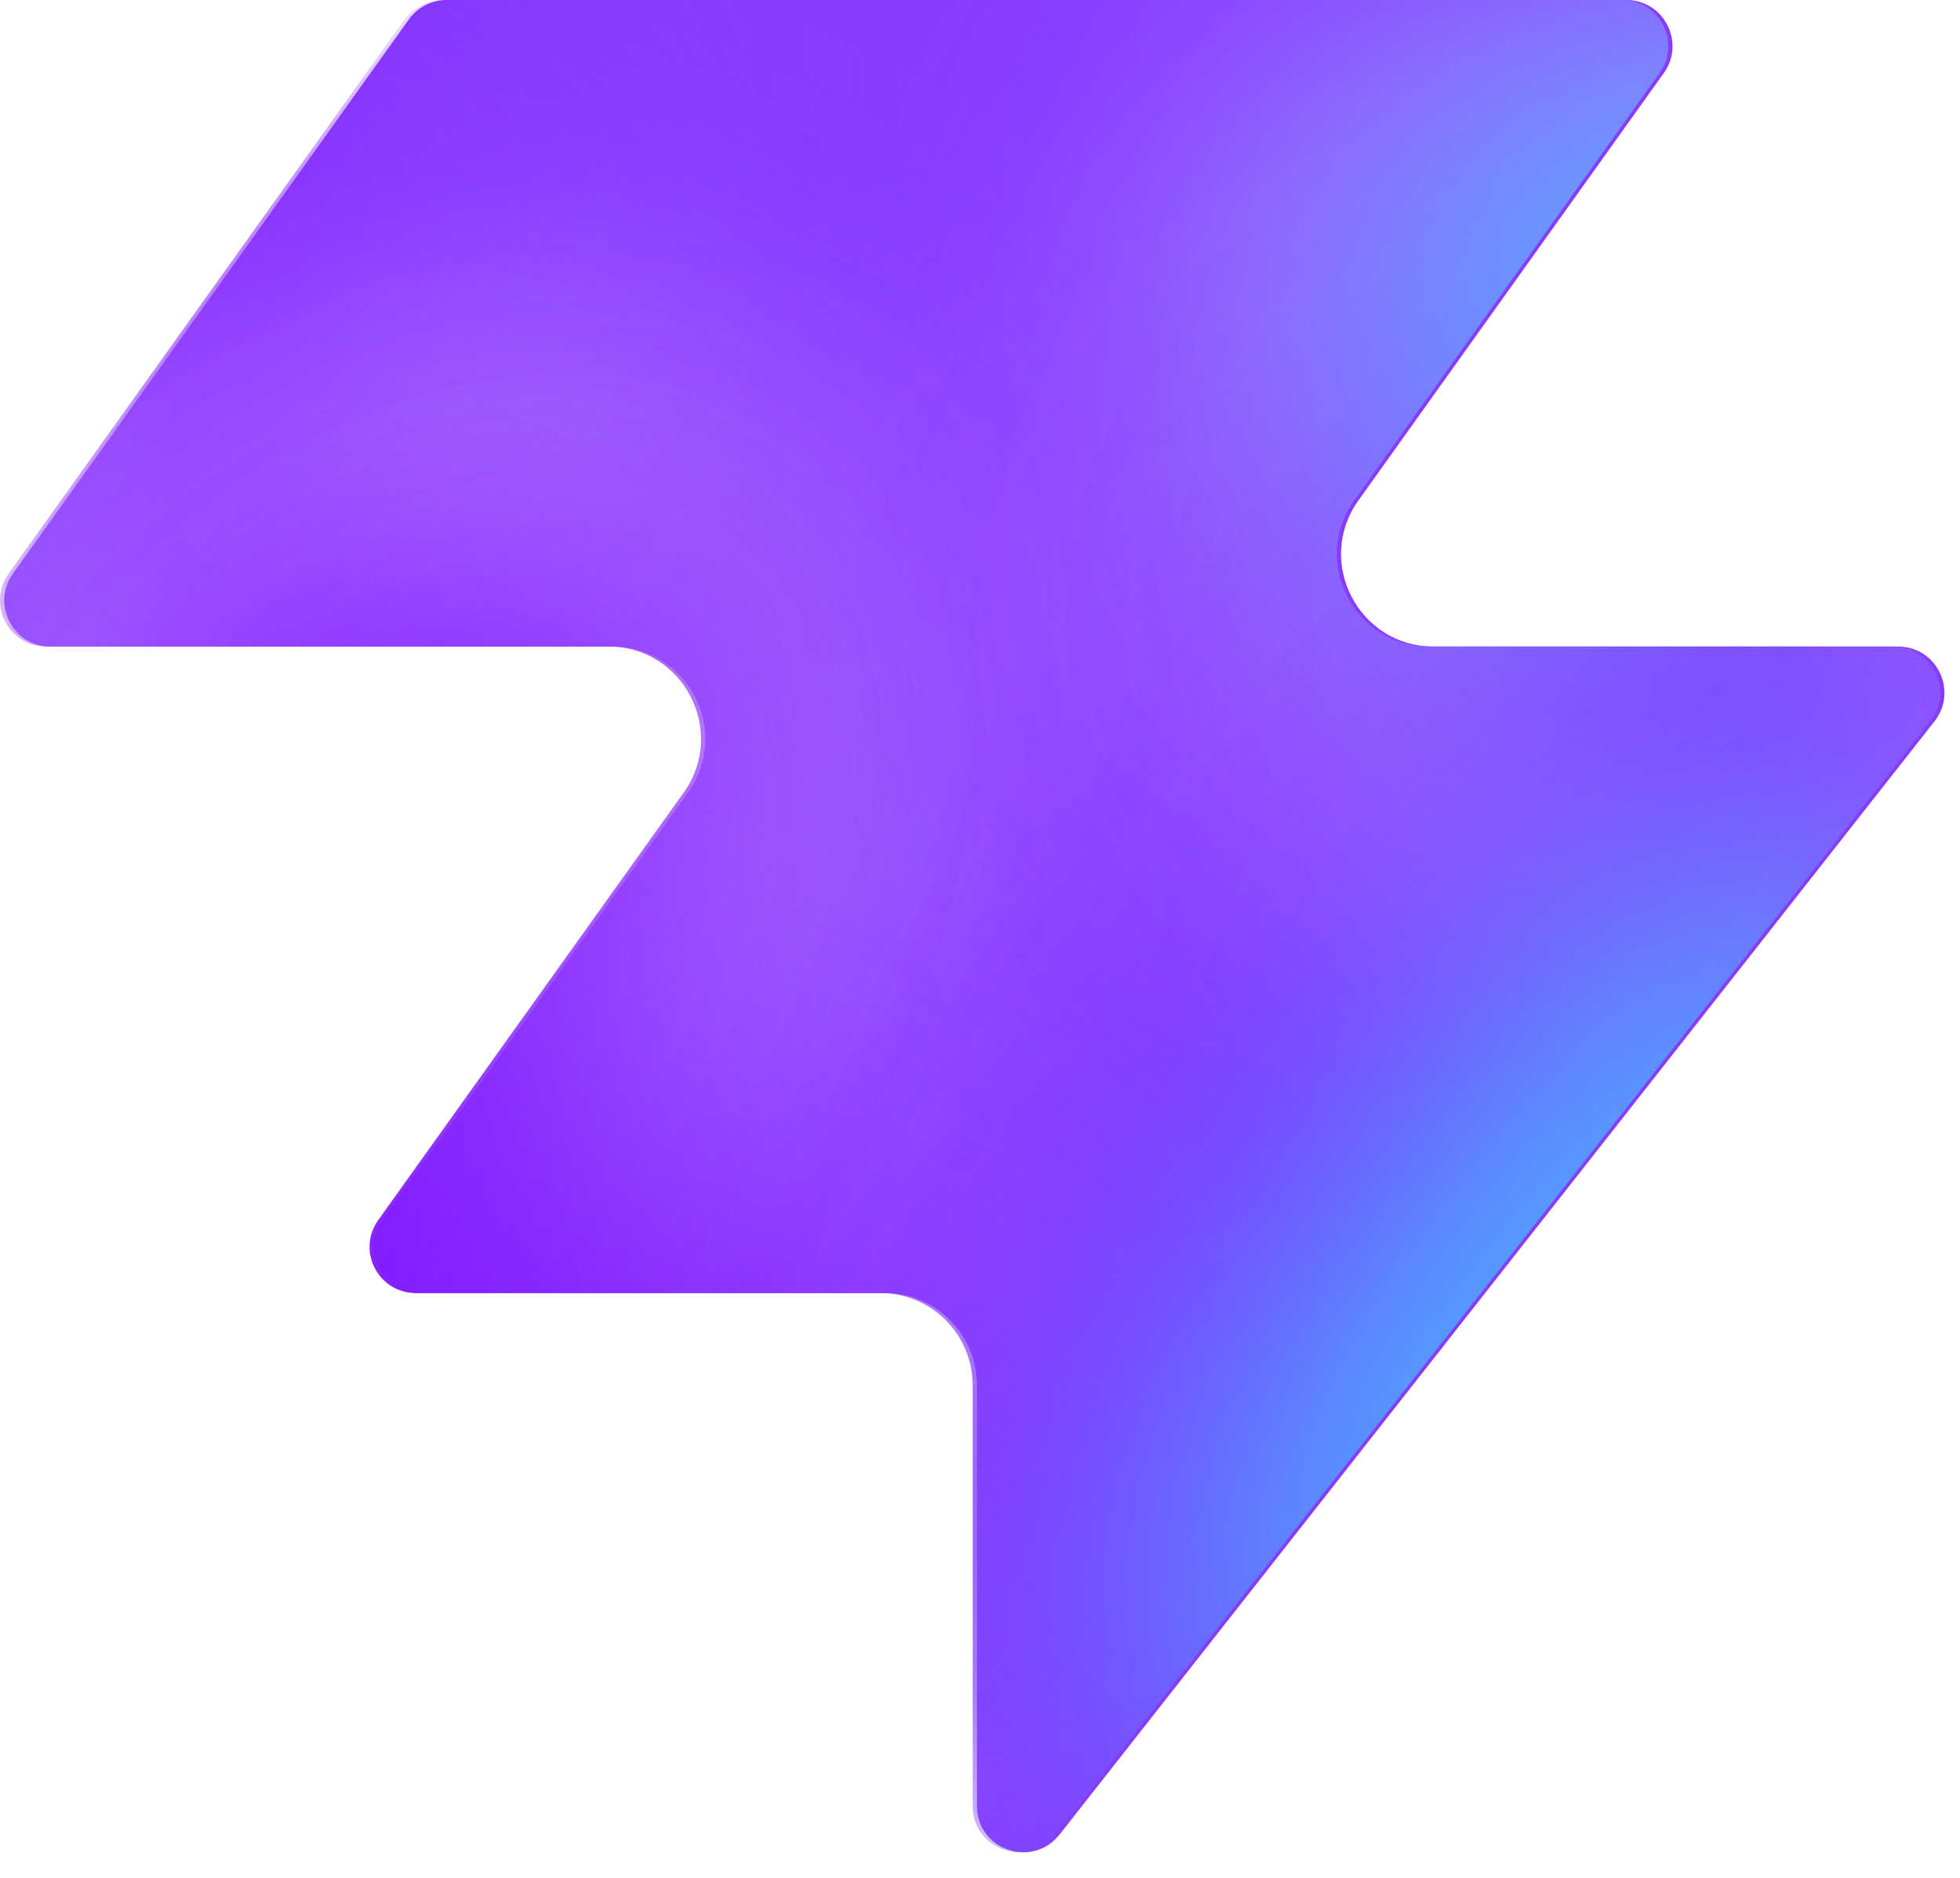
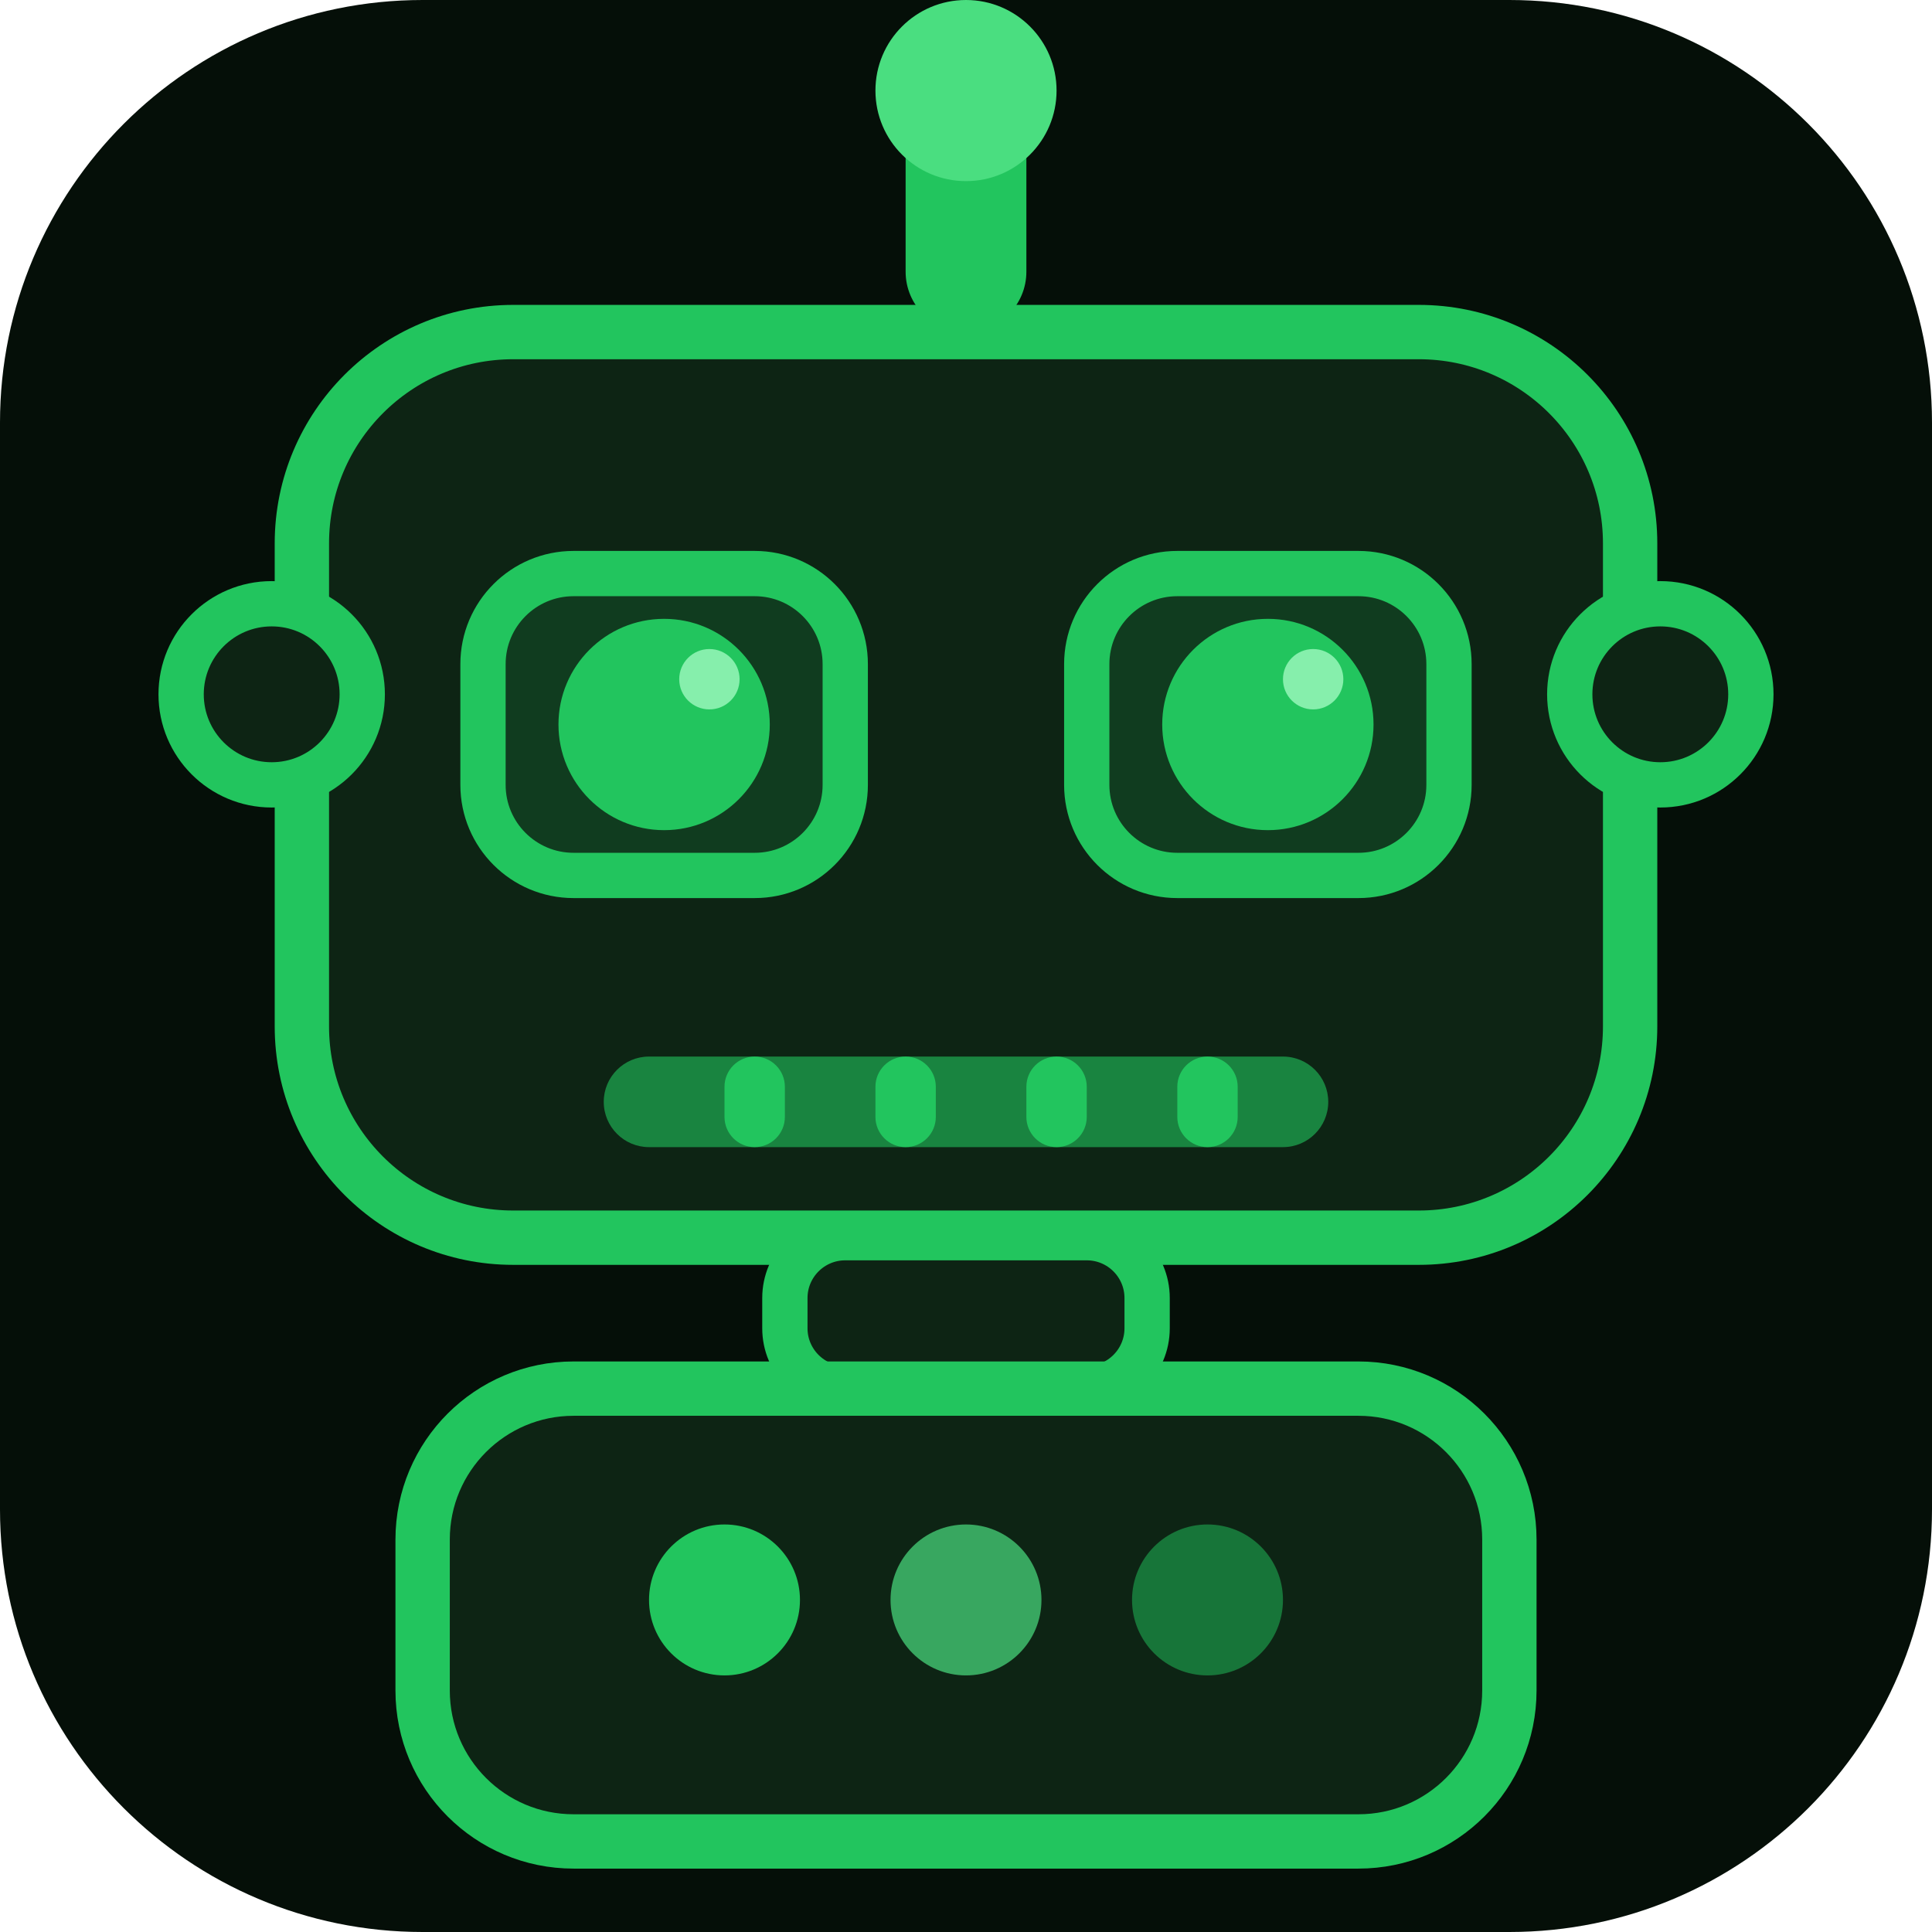
- <svg xmlns="http://www.w3.org/2000/svg" width="48" height="46" fill="none" viewBox="0 0 48 46">
-   <path fill="#863bff" d="M25.946 44.938c-.664.845-2.021.375-2.021-.698V33.937a2.26 2.26 0 0 0-2.262-2.262H10.287c-.92 0-1.456-1.04-.92-1.788l7.48-10.471c1.07-1.497 0-3.578-1.842-3.578H1.237c-.92 0-1.456-1.04-.92-1.788L10.013.474c.214-.297.556-.474.92-.474h28.894c.92 0 1.456 1.04.92 1.788l-7.48 10.471c-1.07 1.498 0 3.579 1.842 3.579h11.377c.943 0 1.473 1.088.89 1.83L25.947 44.94z" style="fill:#863bff;fill:color(display-p3 .525 .23 1);fill-opacity:1" />
-   <mask id="a" width="48" height="46" x="0" y="0" maskUnits="userSpaceOnUse" style="mask-type:alpha">
-     <path fill="#000" d="M25.842 44.938c-.664.844-2.021.375-2.021-.698V33.937a2.26 2.26 0 0 0-2.262-2.262H10.183c-.92 0-1.456-1.04-.92-1.788l7.48-10.471c1.07-1.498 0-3.579-1.842-3.579H1.133c-.92 0-1.456-1.04-.92-1.787L9.91.473c.214-.297.556-.474.92-.474h28.894c.92 0 1.456 1.04.92 1.788l-7.48 10.471c-1.07 1.498 0 3.578 1.842 3.578h11.377c.943 0 1.473 1.088.89 1.832L25.843 44.94z" style="fill:#000;fill-opacity:1" />
-   </mask>
-   <g mask="url(#a)">
-     <g filter="url(#b)">
-       <ellipse cx="5.508" cy="14.704" fill="#ede6ff" rx="5.508" ry="14.704" style="fill:#ede6ff;fill:color(display-p3 .927 .903 1);fill-opacity:1" transform="matrix(.00324 1 1 -.00324 -4.47 31.516)" />
-     </g>
-     <g filter="url(#c)">
-       <ellipse cx="10.399" cy="29.851" fill="#ede6ff" rx="10.399" ry="29.851" style="fill:#ede6ff;fill:color(display-p3 .927 .903 1);fill-opacity:1" transform="matrix(.00324 1 1 -.00324 -39.328 7.883)" />
-     </g>
-     <g filter="url(#d)">
-       <ellipse cx="5.508" cy="30.487" fill="#7e14ff" rx="5.508" ry="30.487" style="fill:#7e14ff;fill:color(display-p3 .492 .077 1);fill-opacity:1" transform="rotate(89.814 -25.913 -14.639)scale(1 -1)" />
-     </g>
-     <g filter="url(#e)">
-       <ellipse cx="5.508" cy="30.599" fill="#7e14ff" rx="5.508" ry="30.599" style="fill:#7e14ff;fill:color(display-p3 .492 .077 1);fill-opacity:1" transform="rotate(89.814 -32.644 -3.334)scale(1 -1)" />
-     </g>
-     <g filter="url(#f)">
-       <ellipse cx="5.508" cy="30.599" fill="#7e14ff" rx="5.508" ry="30.599" style="fill:#7e14ff;fill:color(display-p3 .492 .077 1);fill-opacity:1" transform="matrix(.00324 1 1 -.00324 -34.34 30.47)" />
-     </g>
-     <g filter="url(#g)">
-       <ellipse cx="14.072" cy="22.078" fill="#ede6ff" rx="14.072" ry="22.078" style="fill:#ede6ff;fill:color(display-p3 .927 .903 1);fill-opacity:1" transform="rotate(93.35 24.506 48.493)scale(-1 1)" />
-     </g>
-     <g filter="url(#h)">
-       <ellipse cx="3.47" cy="21.501" fill="#7e14ff" rx="3.47" ry="21.501" style="fill:#7e14ff;fill:color(display-p3 .492 .077 1);fill-opacity:1" transform="rotate(89.009 28.708 47.59)scale(-1 1)" />
-     </g>
-     <g filter="url(#i)">
-       <ellipse cx="3.47" cy="21.501" fill="#7e14ff" rx="3.47" ry="21.501" style="fill:#7e14ff;fill:color(display-p3 .492 .077 1);fill-opacity:1" transform="rotate(89.009 28.708 47.59)scale(-1 1)" />
-     </g>
-     <g filter="url(#j)">
-       <ellipse cx=".387" cy="8.972" fill="#7e14ff" rx="4.407" ry="29.108" style="fill:#7e14ff;fill:color(display-p3 .492 .077 1);fill-opacity:1" transform="rotate(39.51 .387 8.972)" />
-     </g>
-     <g filter="url(#k)">
-       <ellipse cx="47.523" cy="-6.092" fill="#7e14ff" rx="4.407" ry="29.108" style="fill:#7e14ff;fill:color(display-p3 .492 .077 1);fill-opacity:1" transform="rotate(37.892 47.523 -6.092)" />
-     </g>
-     <g filter="url(#l)">
-       <ellipse cx="41.412" cy="6.333" fill="#47bfff" rx="5.971" ry="9.665" style="fill:#47bfff;fill:color(display-p3 .28 .748 1);fill-opacity:1" transform="rotate(37.892 41.412 6.333)" />
-     </g>
-     <g filter="url(#m)">
-       <ellipse cx="-1.879" cy="38.332" fill="#7e14ff" rx="4.407" ry="29.108" style="fill:#7e14ff;fill:color(display-p3 .492 .077 1);fill-opacity:1" transform="rotate(37.892 -1.88 38.332)" />
-     </g>
-     <g filter="url(#n)">
-       <ellipse cx="-1.879" cy="38.332" fill="#7e14ff" rx="4.407" ry="29.108" style="fill:#7e14ff;fill:color(display-p3 .492 .077 1);fill-opacity:1" transform="rotate(37.892 -1.88 38.332)" />
-     </g>
-     <g filter="url(#o)">
-       <ellipse cx="35.651" cy="29.907" fill="#7e14ff" rx="4.407" ry="29.108" style="fill:#7e14ff;fill:color(display-p3 .492 .077 1);fill-opacity:1" transform="rotate(37.892 35.651 29.907)" />
-     </g>
-     <g filter="url(#p)">
-       <ellipse cx="38.418" cy="32.4" fill="#47bfff" rx="5.971" ry="15.297" style="fill:#47bfff;fill:color(display-p3 .28 .748 1);fill-opacity:1" transform="rotate(37.892 38.418 32.4)" />
-     </g>
-   </g>
-   <defs>
-     <filter id="b" width="60.045" height="41.654" x="-19.77" y="16.149" color-interpolation-filters="sRGB" filterUnits="userSpaceOnUse">
-       <feFlood flood-opacity="0" result="BackgroundImageFix" />
-       <feBlend in="SourceGraphic" in2="BackgroundImageFix" result="shape" />
-       <feGaussianBlur result="effect1_foregroundBlur_2002_17158" stdDeviation="7.659" />
-     </filter>
-     <filter id="c" width="90.34" height="51.437" x="-54.613" y="-7.533" color-interpolation-filters="sRGB" filterUnits="userSpaceOnUse">
-       <feFlood flood-opacity="0" result="BackgroundImageFix" />
-       <feBlend in="SourceGraphic" in2="BackgroundImageFix" result="shape" />
-       <feGaussianBlur result="effect1_foregroundBlur_2002_17158" stdDeviation="7.659" />
-     </filter>
-     <filter id="d" width="79.355" height="29.4" x="-49.64" y="2.03" color-interpolation-filters="sRGB" filterUnits="userSpaceOnUse">
-       <feFlood flood-opacity="0" result="BackgroundImageFix" />
-       <feBlend in="SourceGraphic" in2="BackgroundImageFix" result="shape" />
-       <feGaussianBlur result="effect1_foregroundBlur_2002_17158" stdDeviation="4.596" />
-     </filter>
-     <filter id="e" width="79.579" height="29.4" x="-45.045" y="20.029" color-interpolation-filters="sRGB" filterUnits="userSpaceOnUse">
-       <feFlood flood-opacity="0" result="BackgroundImageFix" />
-       <feBlend in="SourceGraphic" in2="BackgroundImageFix" result="shape" />
-       <feGaussianBlur result="effect1_foregroundBlur_2002_17158" stdDeviation="4.596" />
-     </filter>
-     <filter id="f" width="79.579" height="29.4" x="-43.513" y="21.178" color-interpolation-filters="sRGB" filterUnits="userSpaceOnUse">
-       <feFlood flood-opacity="0" result="BackgroundImageFix" />
-       <feBlend in="SourceGraphic" in2="BackgroundImageFix" result="shape" />
-       <feGaussianBlur result="effect1_foregroundBlur_2002_17158" stdDeviation="4.596" />
-     </filter>
-     <filter id="g" width="74.749" height="58.852" x="15.756" y="-17.901" color-interpolation-filters="sRGB" filterUnits="userSpaceOnUse">
-       <feFlood flood-opacity="0" result="BackgroundImageFix" />
-       <feBlend in="SourceGraphic" in2="BackgroundImageFix" result="shape" />
-       <feGaussianBlur result="effect1_foregroundBlur_2002_17158" stdDeviation="7.659" />
-     </filter>
-     <filter id="h" width="61.377" height="25.362" x="23.548" y="2.284" color-interpolation-filters="sRGB" filterUnits="userSpaceOnUse">
-       <feFlood flood-opacity="0" result="BackgroundImageFix" />
-       <feBlend in="SourceGraphic" in2="BackgroundImageFix" result="shape" />
-       <feGaussianBlur result="effect1_foregroundBlur_2002_17158" stdDeviation="4.596" />
-     </filter>
-     <filter id="i" width="61.377" height="25.362" x="23.548" y="2.284" color-interpolation-filters="sRGB" filterUnits="userSpaceOnUse">
-       <feFlood flood-opacity="0" result="BackgroundImageFix" />
-       <feBlend in="SourceGraphic" in2="BackgroundImageFix" result="shape" />
-       <feGaussianBlur result="effect1_foregroundBlur_2002_17158" stdDeviation="4.596" />
-     </filter>
-     <filter id="j" width="56.045" height="63.649" x="-27.636" y="-22.853" color-interpolation-filters="sRGB" filterUnits="userSpaceOnUse">
-       <feFlood flood-opacity="0" result="BackgroundImageFix" />
-       <feBlend in="SourceGraphic" in2="BackgroundImageFix" result="shape" />
-       <feGaussianBlur result="effect1_foregroundBlur_2002_17158" stdDeviation="4.596" />
-     </filter>
-     <filter id="k" width="54.814" height="64.646" x="20.116" y="-38.415" color-interpolation-filters="sRGB" filterUnits="userSpaceOnUse">
-       <feFlood flood-opacity="0" result="BackgroundImageFix" />
-       <feBlend in="SourceGraphic" in2="BackgroundImageFix" result="shape" />
-       <feGaussianBlur result="effect1_foregroundBlur_2002_17158" stdDeviation="4.596" />
-     </filter>
-     <filter id="l" width="33.541" height="35.313" x="24.641" y="-11.323" color-interpolation-filters="sRGB" filterUnits="userSpaceOnUse">
-       <feFlood flood-opacity="0" result="BackgroundImageFix" />
-       <feBlend in="SourceGraphic" in2="BackgroundImageFix" result="shape" />
-       <feGaussianBlur result="effect1_foregroundBlur_2002_17158" stdDeviation="4.596" />
-     </filter>
-     <filter id="m" width="54.814" height="64.646" x="-29.286" y="6.009" color-interpolation-filters="sRGB" filterUnits="userSpaceOnUse">
-       <feFlood flood-opacity="0" result="BackgroundImageFix" />
-       <feBlend in="SourceGraphic" in2="BackgroundImageFix" result="shape" />
-       <feGaussianBlur result="effect1_foregroundBlur_2002_17158" stdDeviation="4.596" />
-     </filter>
-     <filter id="n" width="54.814" height="64.646" x="-29.286" y="6.009" color-interpolation-filters="sRGB" filterUnits="userSpaceOnUse">
-       <feFlood flood-opacity="0" result="BackgroundImageFix" />
-       <feBlend in="SourceGraphic" in2="BackgroundImageFix" result="shape" />
-       <feGaussianBlur result="effect1_foregroundBlur_2002_17158" stdDeviation="4.596" />
-     </filter>
-     <filter id="o" width="54.814" height="64.646" x="8.244" y="-2.416" color-interpolation-filters="sRGB" filterUnits="userSpaceOnUse">
-       <feFlood flood-opacity="0" result="BackgroundImageFix" />
-       <feBlend in="SourceGraphic" in2="BackgroundImageFix" result="shape" />
-       <feGaussianBlur result="effect1_foregroundBlur_2002_17158" stdDeviation="4.596" />
-     </filter>
-     <filter id="p" width="39.409" height="43.623" x="18.713" y="10.588" color-interpolation-filters="sRGB" filterUnits="userSpaceOnUse">
-       <feFlood flood-opacity="0" result="BackgroundImageFix" />
-       <feBlend in="SourceGraphic" in2="BackgroundImageFix" result="shape" />
-       <feGaussianBlur result="effect1_foregroundBlur_2002_17158" stdDeviation="4.596" />
-     </filter>
-   </defs>
+ <svg xmlns="http://www.w3.org/2000/svg" viewBox="0 0 64 64" fill="none">
+   <rect width="64" height="64" rx="14" fill="#050f08" />
+   <rect x="30" y="3" width="4" height="8" rx="2" fill="#22c55e" />
+   <circle cx="32" cy="3" r="3" fill="#4ade80" />
+   <rect x="10" y="11" width="44" height="30" rx="7" fill="#0d2414" stroke="#22c55e" stroke-width="1.8" />
+   <rect x="16" y="19" width="12" height="10" rx="3" fill="#22c55e" opacity="0.15" />
+   <rect x="16" y="19" width="12" height="10" rx="3" stroke="#22c55e" stroke-width="1.5" />
+   <circle cx="22" cy="24" r="3.5" fill="#22c55e" />
+   <circle cx="23.5" cy="22.5" r="1" fill="#86efac" />
+   <rect x="36" y="19" width="12" height="10" rx="3" fill="#22c55e" opacity="0.15" />
+   <rect x="36" y="19" width="12" height="10" rx="3" stroke="#22c55e" stroke-width="1.5" />
+   <circle cx="42" cy="24" r="3.5" fill="#22c55e" />
+   <circle cx="43.5" cy="22.5" r="1" fill="#86efac" />
+   <rect x="20" y="35" width="24" height="3" rx="1.5" fill="#22c55e" opacity="0.6" />
+   <rect x="24" y="35" width="2" height="3" rx="1" fill="#22c55e" />
+   <rect x="29" y="35" width="2" height="3" rx="1" fill="#22c55e" />
+   <rect x="34" y="35" width="2" height="3" rx="1" fill="#22c55e" />
+   <rect x="39" y="35" width="2" height="3" rx="1" fill="#22c55e" />
+   <rect x="26" y="41" width="12" height="5" rx="2" fill="#0d2414" stroke="#22c55e" stroke-width="1.5" />
+   <rect x="14" y="46" width="36" height="15" rx="5" fill="#0d2414" stroke="#22c55e" stroke-width="1.8" />
+   <circle cx="24" cy="53" r="2.5" fill="#22c55e" />
+   <circle cx="32" cy="53" r="2.5" fill="#4ade80" opacity="0.7" />
+   <circle cx="40" cy="53" r="2.5" fill="#22c55e" opacity="0.5" />
+   <circle cx="9" cy="23" r="3" fill="#0d2414" stroke="#22c55e" stroke-width="1.5" />
+   <circle cx="55" cy="23" r="3" fill="#0d2414" stroke="#22c55e" stroke-width="1.5" />
</svg>
